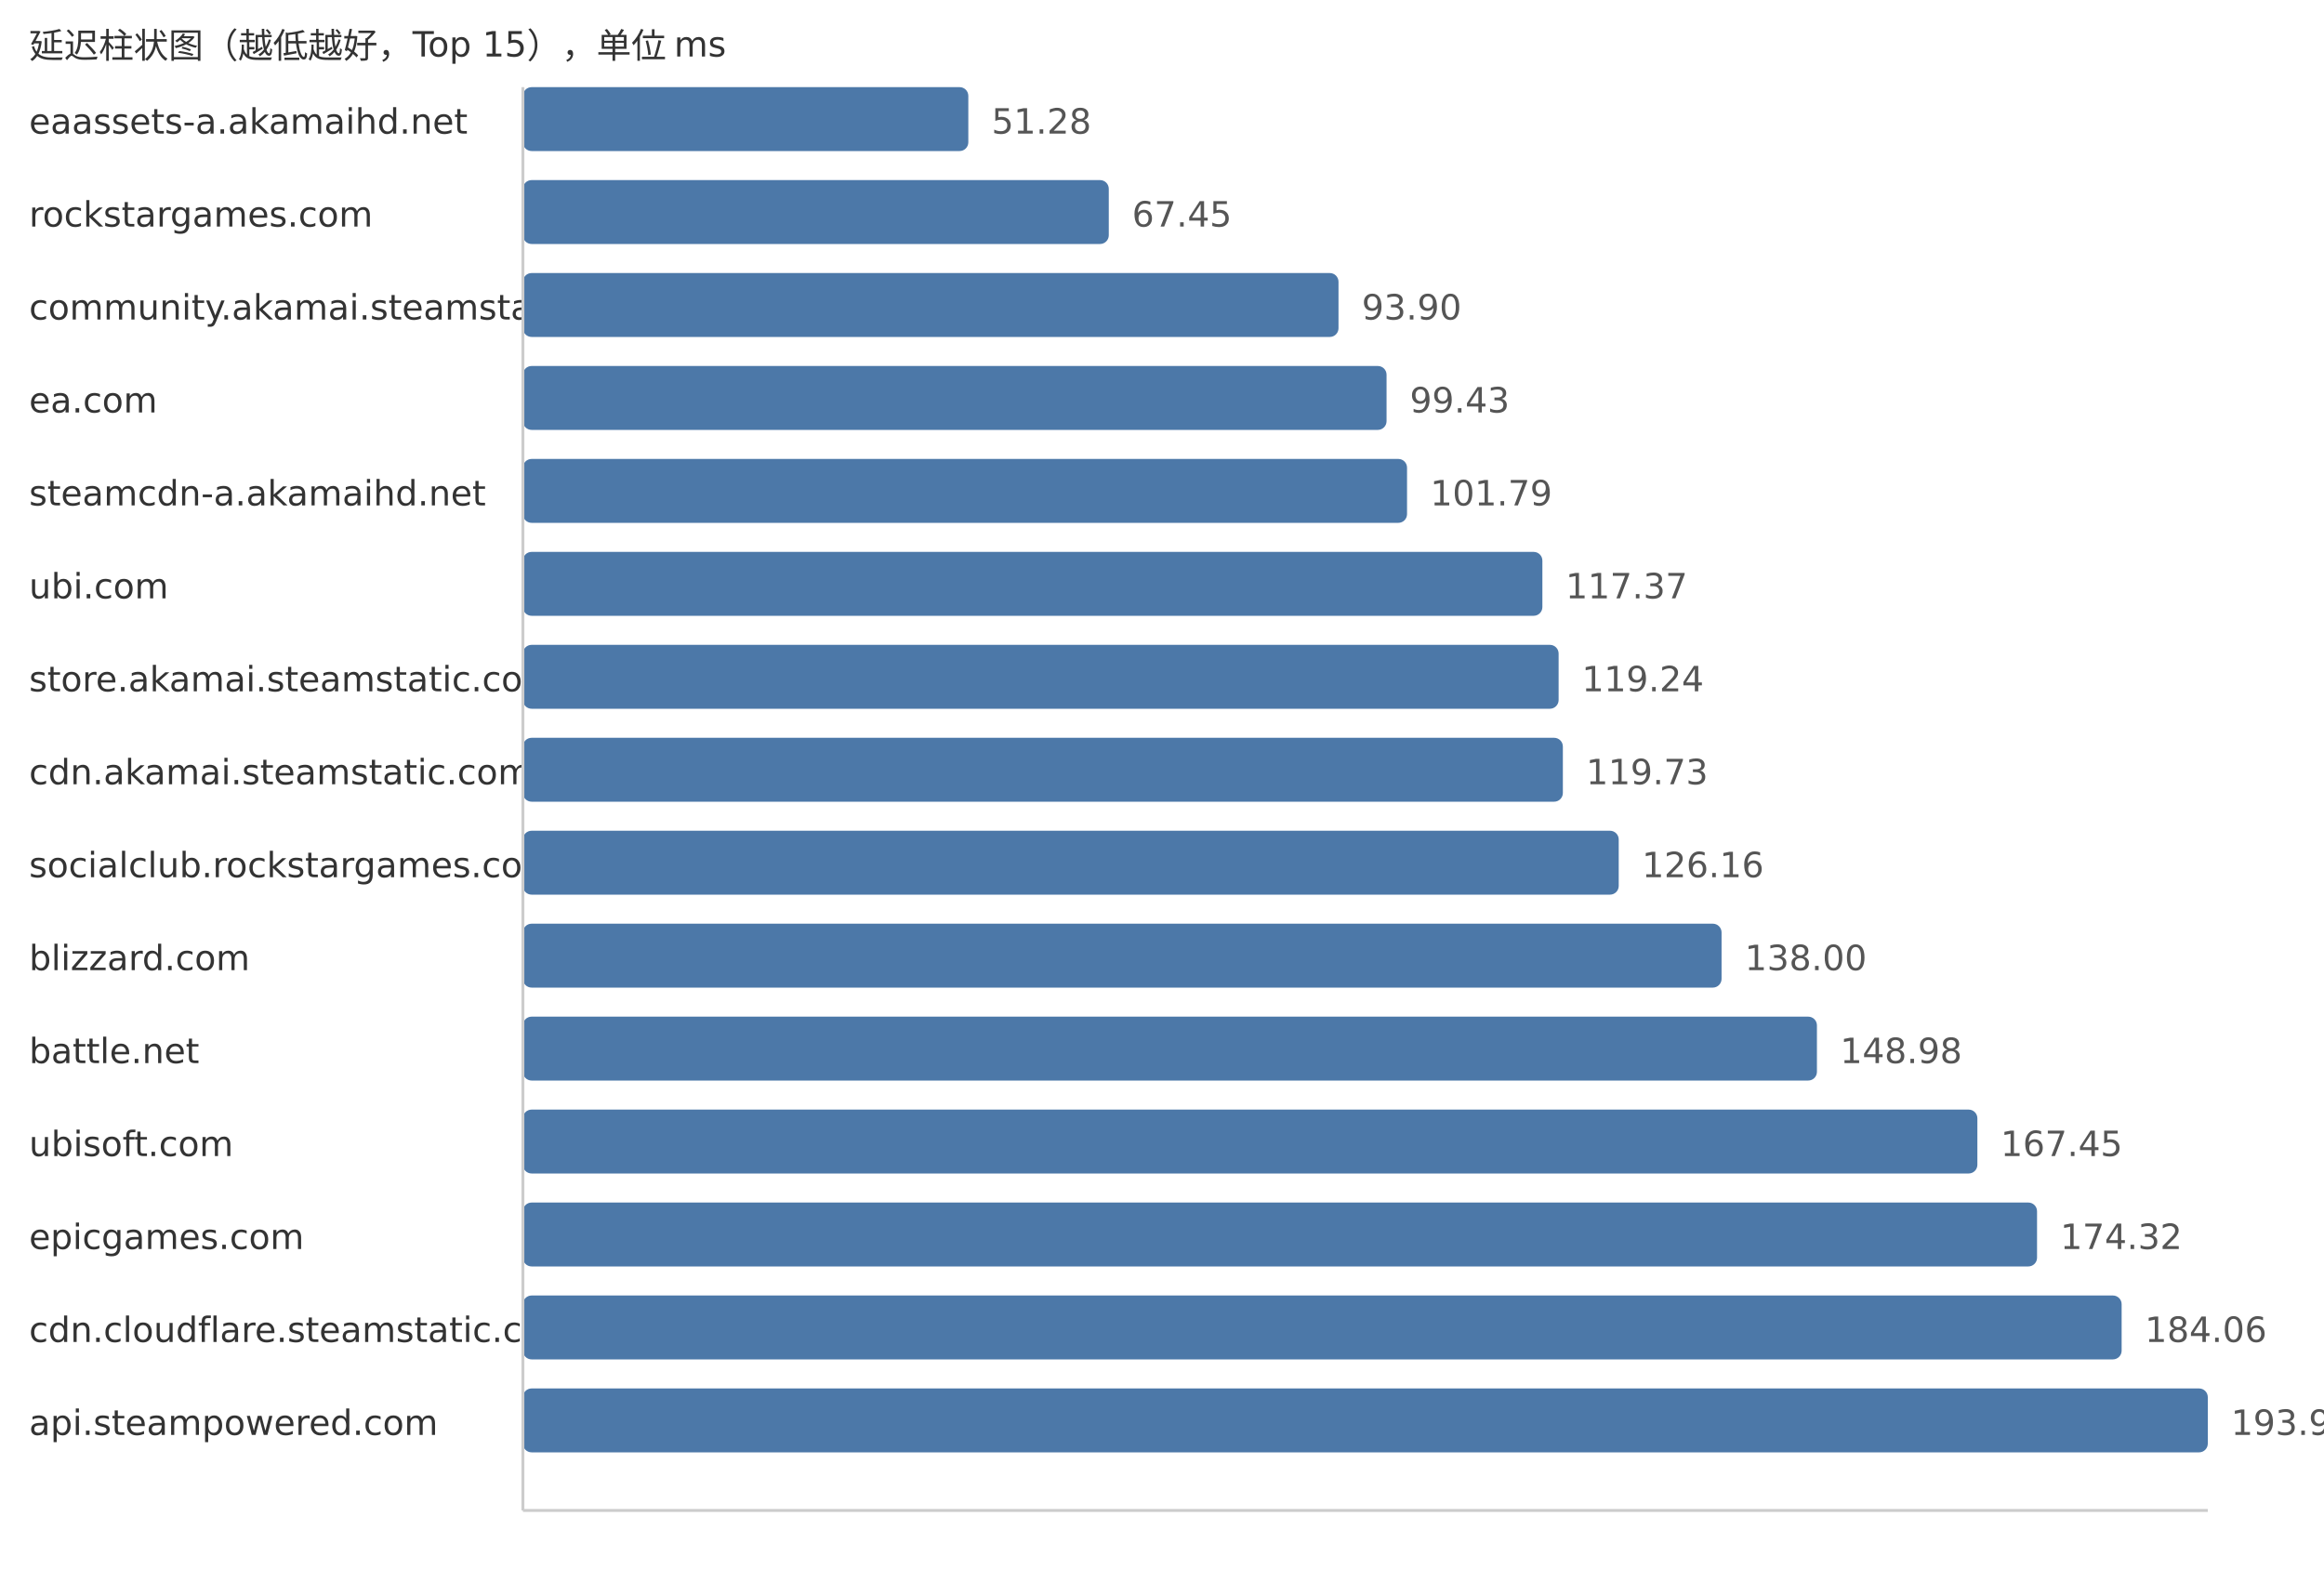
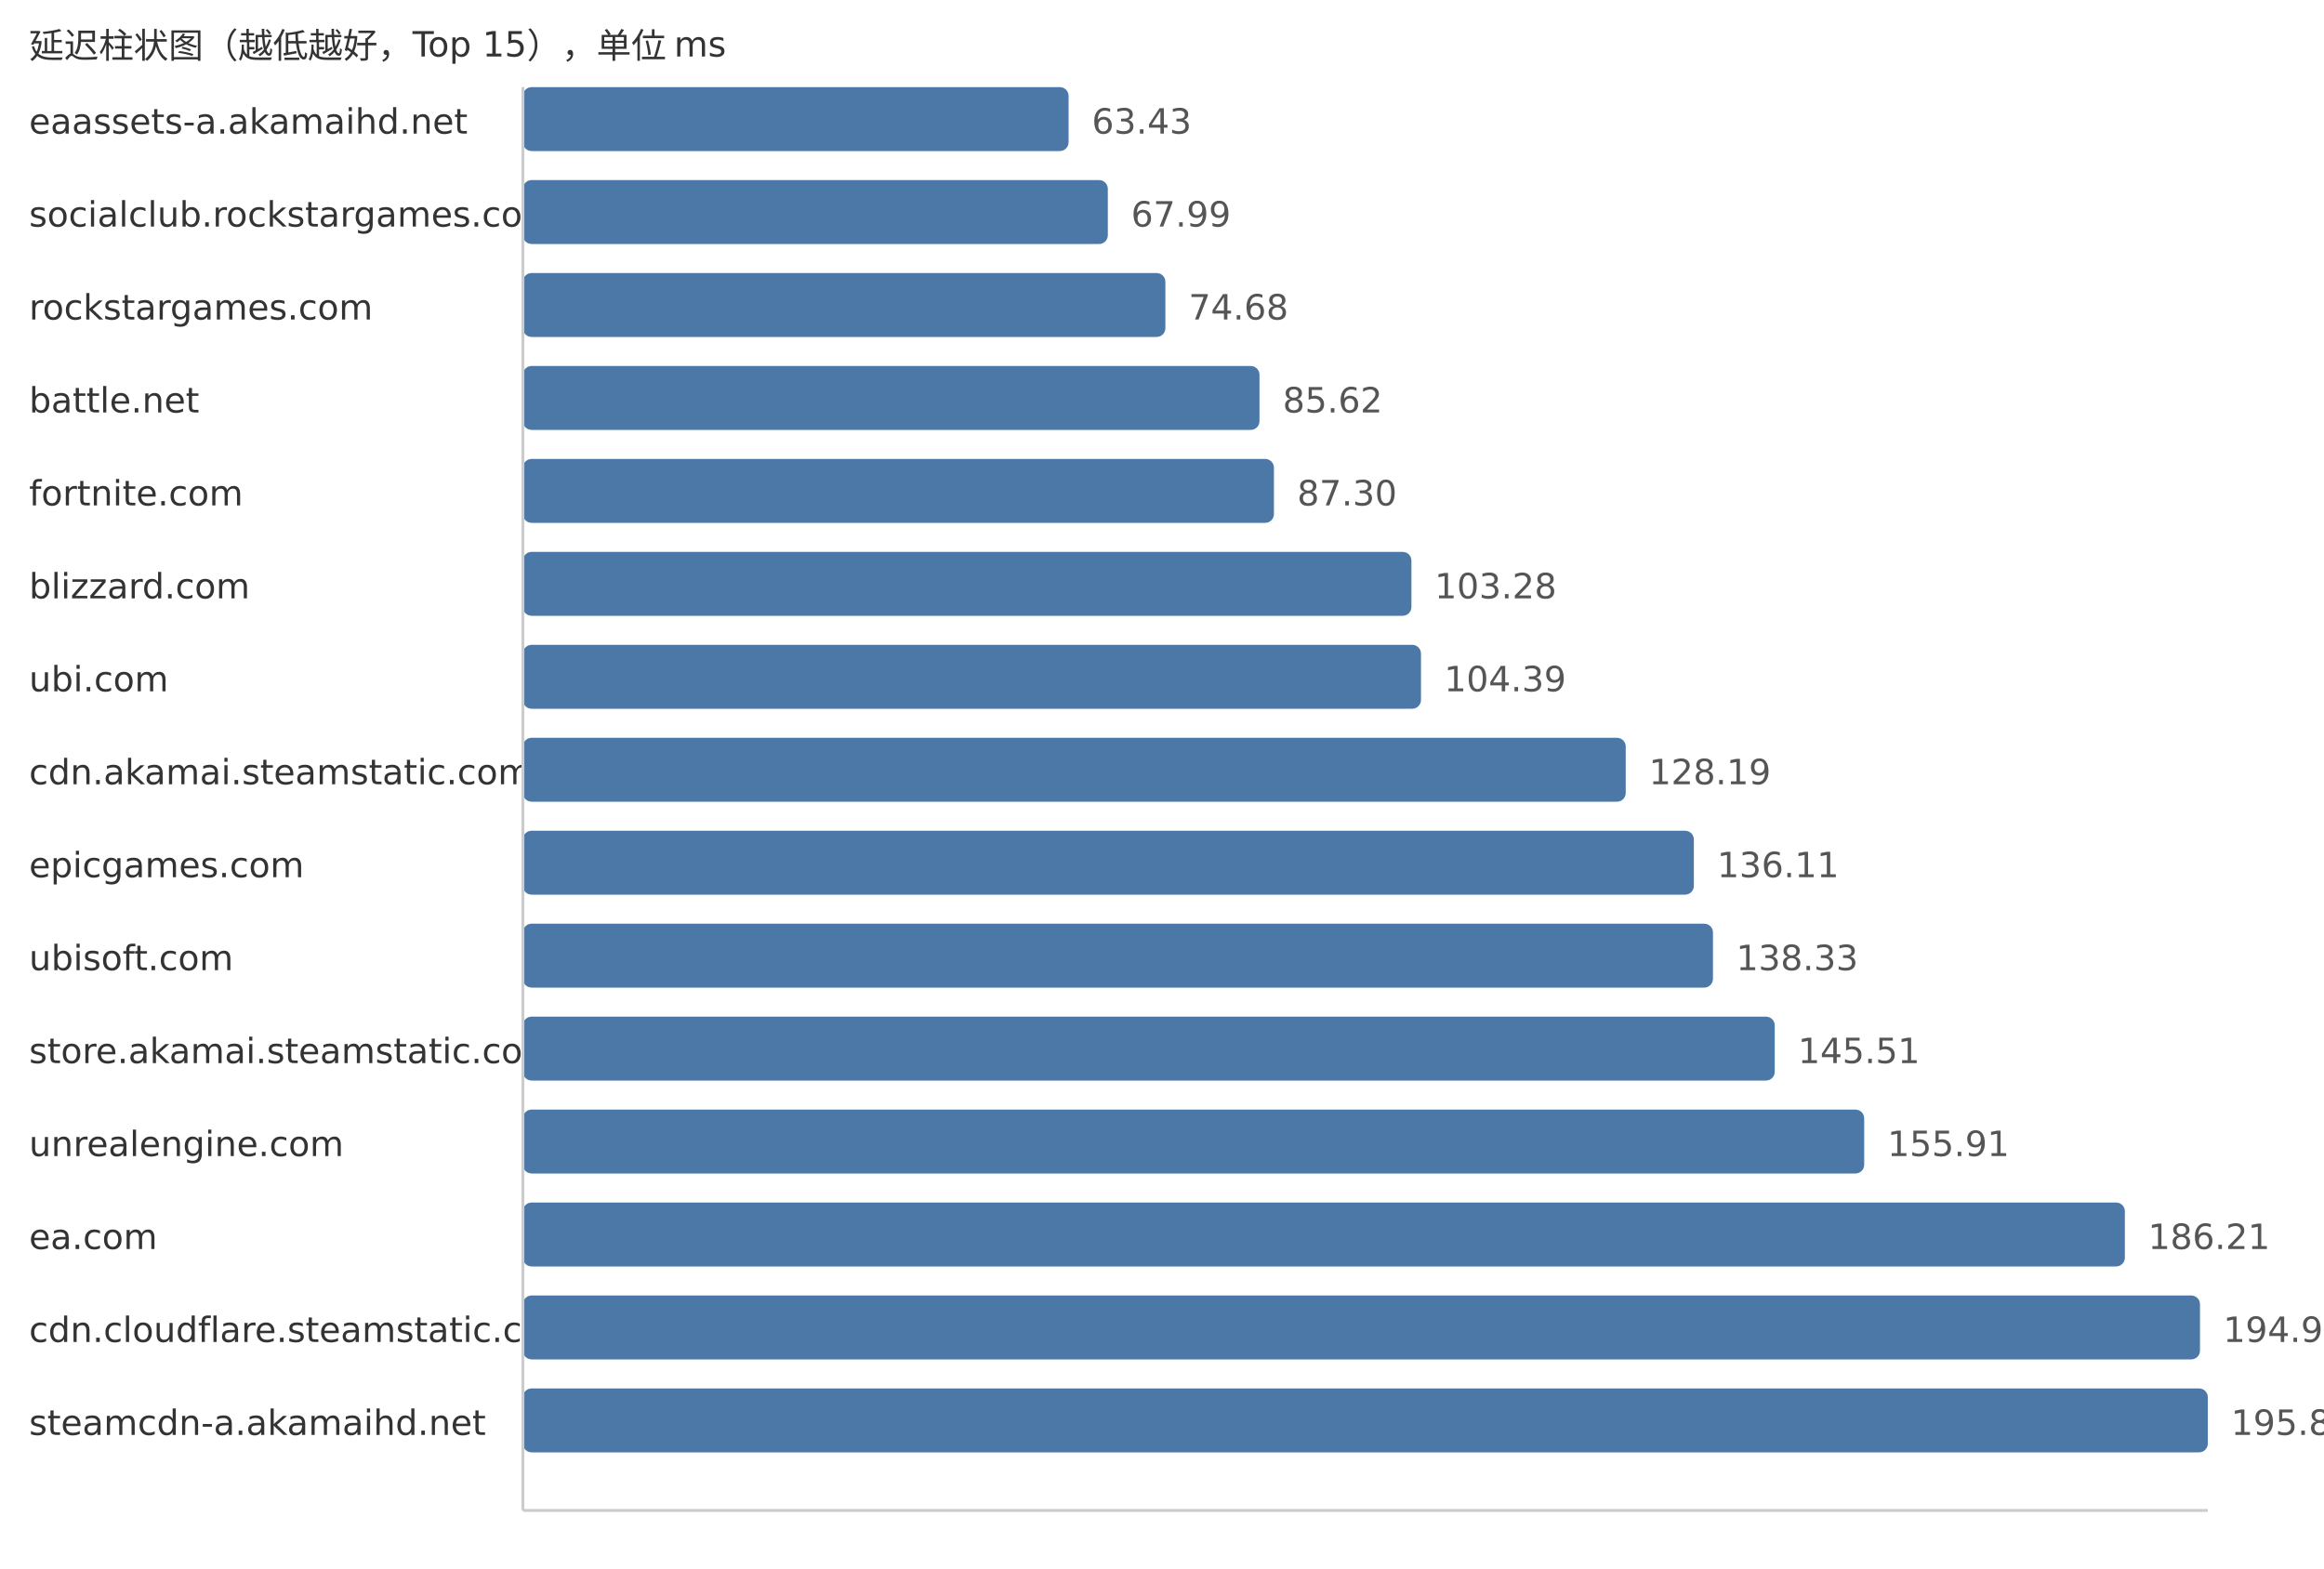
<svg xmlns="http://www.w3.org/2000/svg" width="800" height="540">
  <style> .label{font-family:DejaVu Sans,Verdana,Geneva,sans-serif;font-size:12px;fill:#333} .value{font-family:DejaVu Sans,Verdana,Geneva,sans-serif;font-size:12px;fill:#555} </style>
  <text x="10" y="20" class="label">延迟柱状图（越低越好，Top 15），单位 ms</text>
  <text x="10" y="46" class="label">eaassets-a.akamaihd.net</text>
-   <rect x="180" y="30" width="153.33" height="22" fill="#4c78a8" rx="3" />
-   <text x="341.33" y="46" class="value">51.28</text>
-   <text x="10" y="78" class="label">rockstargames.com</text>
-   <rect x="180" y="62" width="201.68" height="22" fill="#4c78a8" rx="3" />
-   <text x="389.68" y="78" class="value">67.45</text>
-   <text x="10" y="110" class="label">community.akamai.steamstatic.com</text>
-   <rect x="180" y="94" width="280.76" height="22" fill="#4c78a8" rx="3" />
-   <text x="468.76" y="110" class="value">93.90</text>
-   <text x="10" y="142" class="label">ea.com</text>
-   <rect x="180" y="126" width="297.3" height="22" fill="#4c78a8" rx="3" />
-   <text x="485.3" y="142" class="value">99.43</text>
-   <text x="10" y="174" class="label">steamcdn-a.akamaihd.net</text>
-   <rect x="180" y="158" width="304.35" height="22" fill="#4c78a8" rx="3" />
-   <text x="492.35" y="174" class="value">101.79</text>
-   <text x="10" y="206" class="label">ubi.com</text>
-   <rect x="180" y="190" width="350.94" height="22" fill="#4c78a8" rx="3" />
-   <text x="538.94" y="206" class="value">117.37</text>
-   <text x="10" y="238" class="label">store.akamai.steamstatic.com</text>
-   <rect x="180" y="222" width="356.53" height="22" fill="#4c78a8" rx="3" />
-   <text x="544.53" y="238" class="value">119.24</text>
+   <rect x="180" y="30" width="187.84" height="22" fill="#4c78a8" rx="3" />
+   <text x="375.84" y="46" class="value">63.43</text>
+   <text x="10" y="78" class="label">socialclub.rockstargames.com</text>
+   <rect x="180" y="62" width="201.35" height="22" fill="#4c78a8" rx="3" />
+   <text x="389.35" y="78" class="value">67.99</text>
+   <text x="10" y="110" class="label">rockstargames.com</text>
+   <rect x="180" y="94" width="221.16" height="22" fill="#4c78a8" rx="3" />
+   <text x="409.16" y="110" class="value">74.68</text>
+   <text x="10" y="142" class="label">battle.net</text>
+   <rect x="180" y="126" width="253.56" height="22" fill="#4c78a8" rx="3" />
+   <text x="441.56" y="142" class="value">85.62</text>
+   <text x="10" y="174" class="label">fortnite.com</text>
+   <rect x="180" y="158" width="258.53" height="22" fill="#4c78a8" rx="3" />
+   <text x="446.53" y="174" class="value">87.30</text>
+   <text x="10" y="206" class="label">blizzard.com</text>
+   <rect x="180" y="190" width="305.86" height="22" fill="#4c78a8" rx="3" />
+   <text x="493.86" y="206" class="value">103.28</text>
+   <text x="10" y="238" class="label">ubi.com</text>
+   <rect x="180" y="222" width="309.15" height="22" fill="#4c78a8" rx="3" />
+   <text x="497.15" y="238" class="value">104.39</text>
  <text x="10" y="270" class="label">cdn.akamai.steamstatic.com</text>
-   <rect x="180" y="254" width="357.99" height="22" fill="#4c78a8" rx="3" />
-   <text x="545.99" y="270" class="value">119.73</text>
-   <text x="10" y="302" class="label">socialclub.rockstargames.com</text>
-   <rect x="180" y="286" width="377.22" height="22" fill="#4c78a8" rx="3" />
-   <text x="565.22" y="302" class="value">126.16</text>
-   <text x="10" y="334" class="label">blizzard.com</text>
-   <rect x="180" y="318" width="412.62" height="22" fill="#4c78a8" rx="3" />
-   <text x="600.62" y="334" class="value">138.00</text>
-   <text x="10" y="366" class="label">battle.net</text>
-   <rect x="180" y="350" width="445.45" height="22" fill="#4c78a8" rx="3" />
-   <text x="633.45" y="366" class="value">148.98</text>
-   <text x="10" y="398" class="label">ubisoft.com</text>
-   <rect x="180" y="382" width="500.68" height="22" fill="#4c78a8" rx="3" />
-   <text x="688.68" y="398" class="value">167.45</text>
-   <text x="10" y="430" class="label">epicgames.com</text>
-   <rect x="180" y="414" width="521.22" height="22" fill="#4c78a8" rx="3" />
-   <text x="709.22" y="430" class="value">174.32</text>
+   <rect x="180" y="254" width="379.63" height="22" fill="#4c78a8" rx="3" />
+   <text x="567.63" y="270" class="value">128.19</text>
+   <text x="10" y="302" class="label">epicgames.com</text>
+   <rect x="180" y="286" width="403.08" height="22" fill="#4c78a8" rx="3" />
+   <text x="591.08" y="302" class="value">136.11</text>
+   <text x="10" y="334" class="label">ubisoft.com</text>
+   <rect x="180" y="318" width="409.66" height="22" fill="#4c78a8" rx="3" />
+   <text x="597.66" y="334" class="value">138.33</text>
+   <text x="10" y="366" class="label">store.akamai.steamstatic.com</text>
+   <rect x="180" y="350" width="430.92" height="22" fill="#4c78a8" rx="3" />
+   <text x="618.92" y="366" class="value">145.51</text>
+   <text x="10" y="398" class="label">unrealengine.com</text>
+   <rect x="180" y="382" width="461.72" height="22" fill="#4c78a8" rx="3" />
+   <text x="649.72" y="398" class="value">155.91</text>
+   <text x="10" y="430" class="label">ea.com</text>
+   <rect x="180" y="414" width="551.45" height="22" fill="#4c78a8" rx="3" />
+   <text x="739.45" y="430" class="value">186.21</text>
  <text x="10" y="462" class="label">cdn.cloudflare.steamstatic.com</text>
-   <rect x="180" y="446" width="550.34" height="22" fill="#4c78a8" rx="3" />
-   <text x="738.34" y="462" class="value">184.06</text>
-   <text x="10" y="494" class="label">api.steampowered.com</text>
+   <rect x="180" y="446" width="577.31" height="22" fill="#4c78a8" rx="3" />
+   <text x="765.31" y="462" class="value">194.94</text>
+   <text x="10" y="494" class="label">steamcdn-a.akamaihd.net</text>
  <rect x="180" y="478" width="580.0" height="22" fill="#4c78a8" rx="3" />
-   <text x="768.0" y="494" class="value">193.98</text>
+   <text x="768.0" y="494" class="value">195.85</text>
  <line x1="180" y1="30" x2="180" y2="520" stroke="#ccc" />
  <line x1="180" y1="520" x2="760" y2="520" stroke="#ccc" />
</svg>
